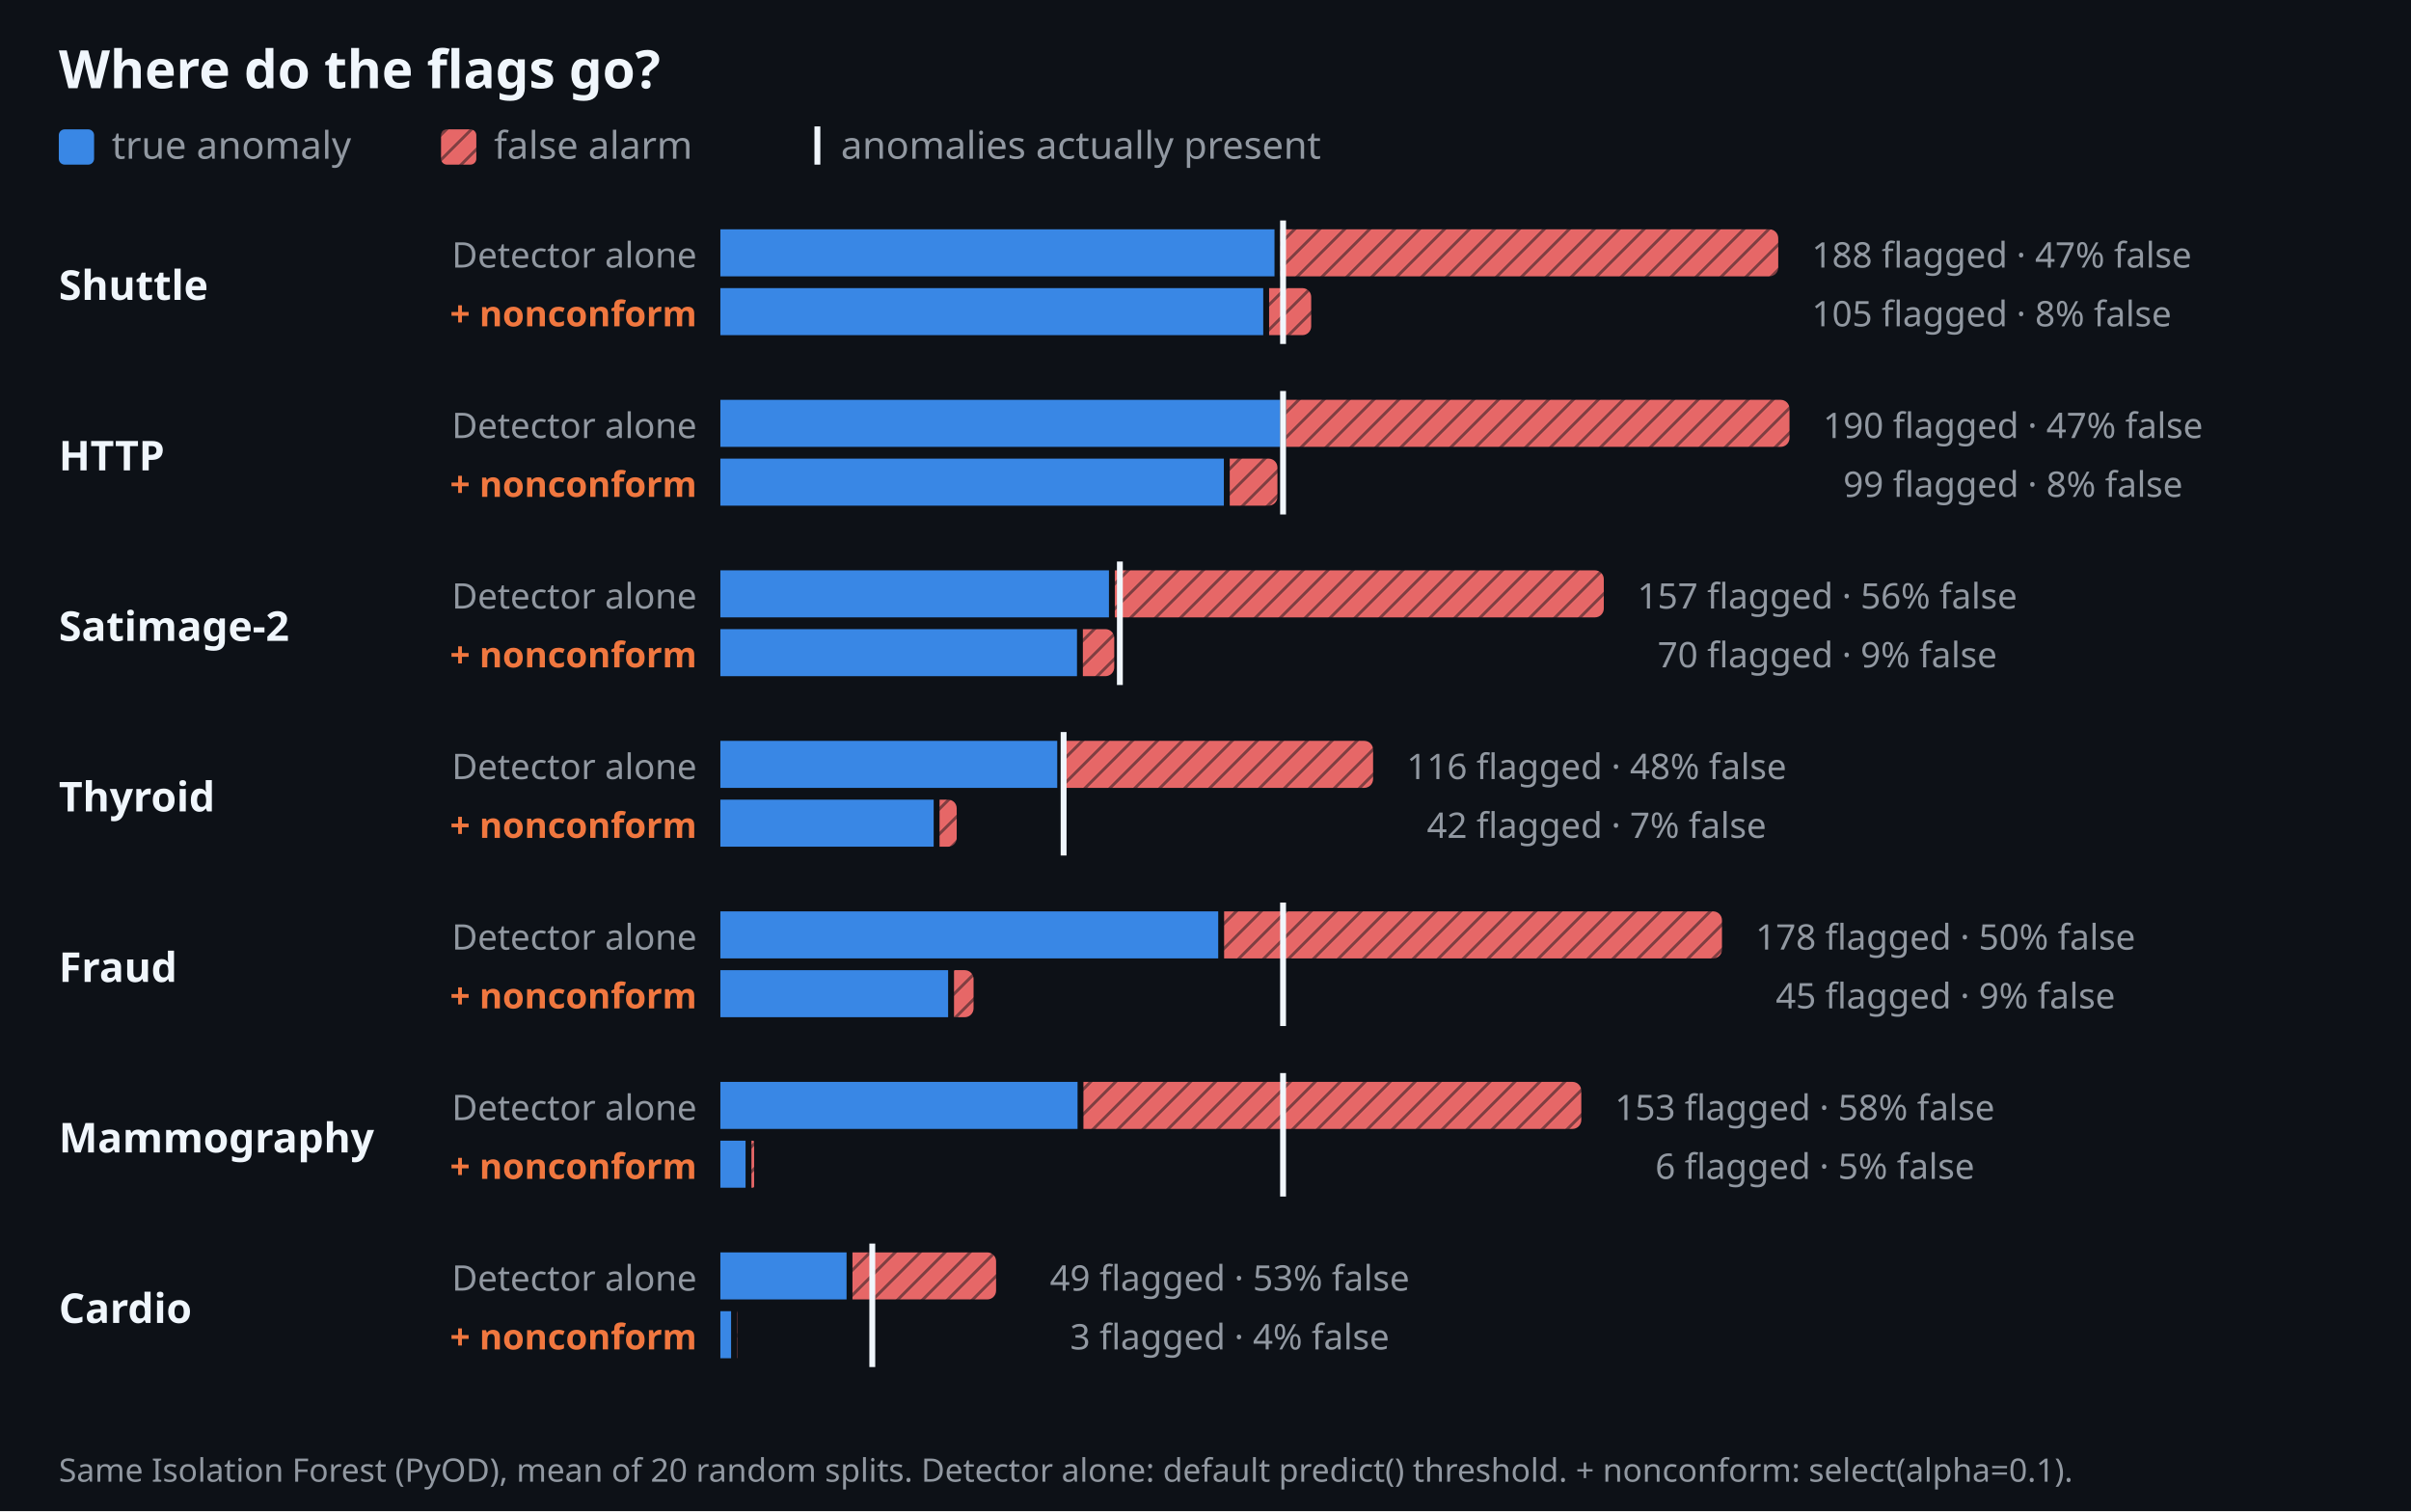
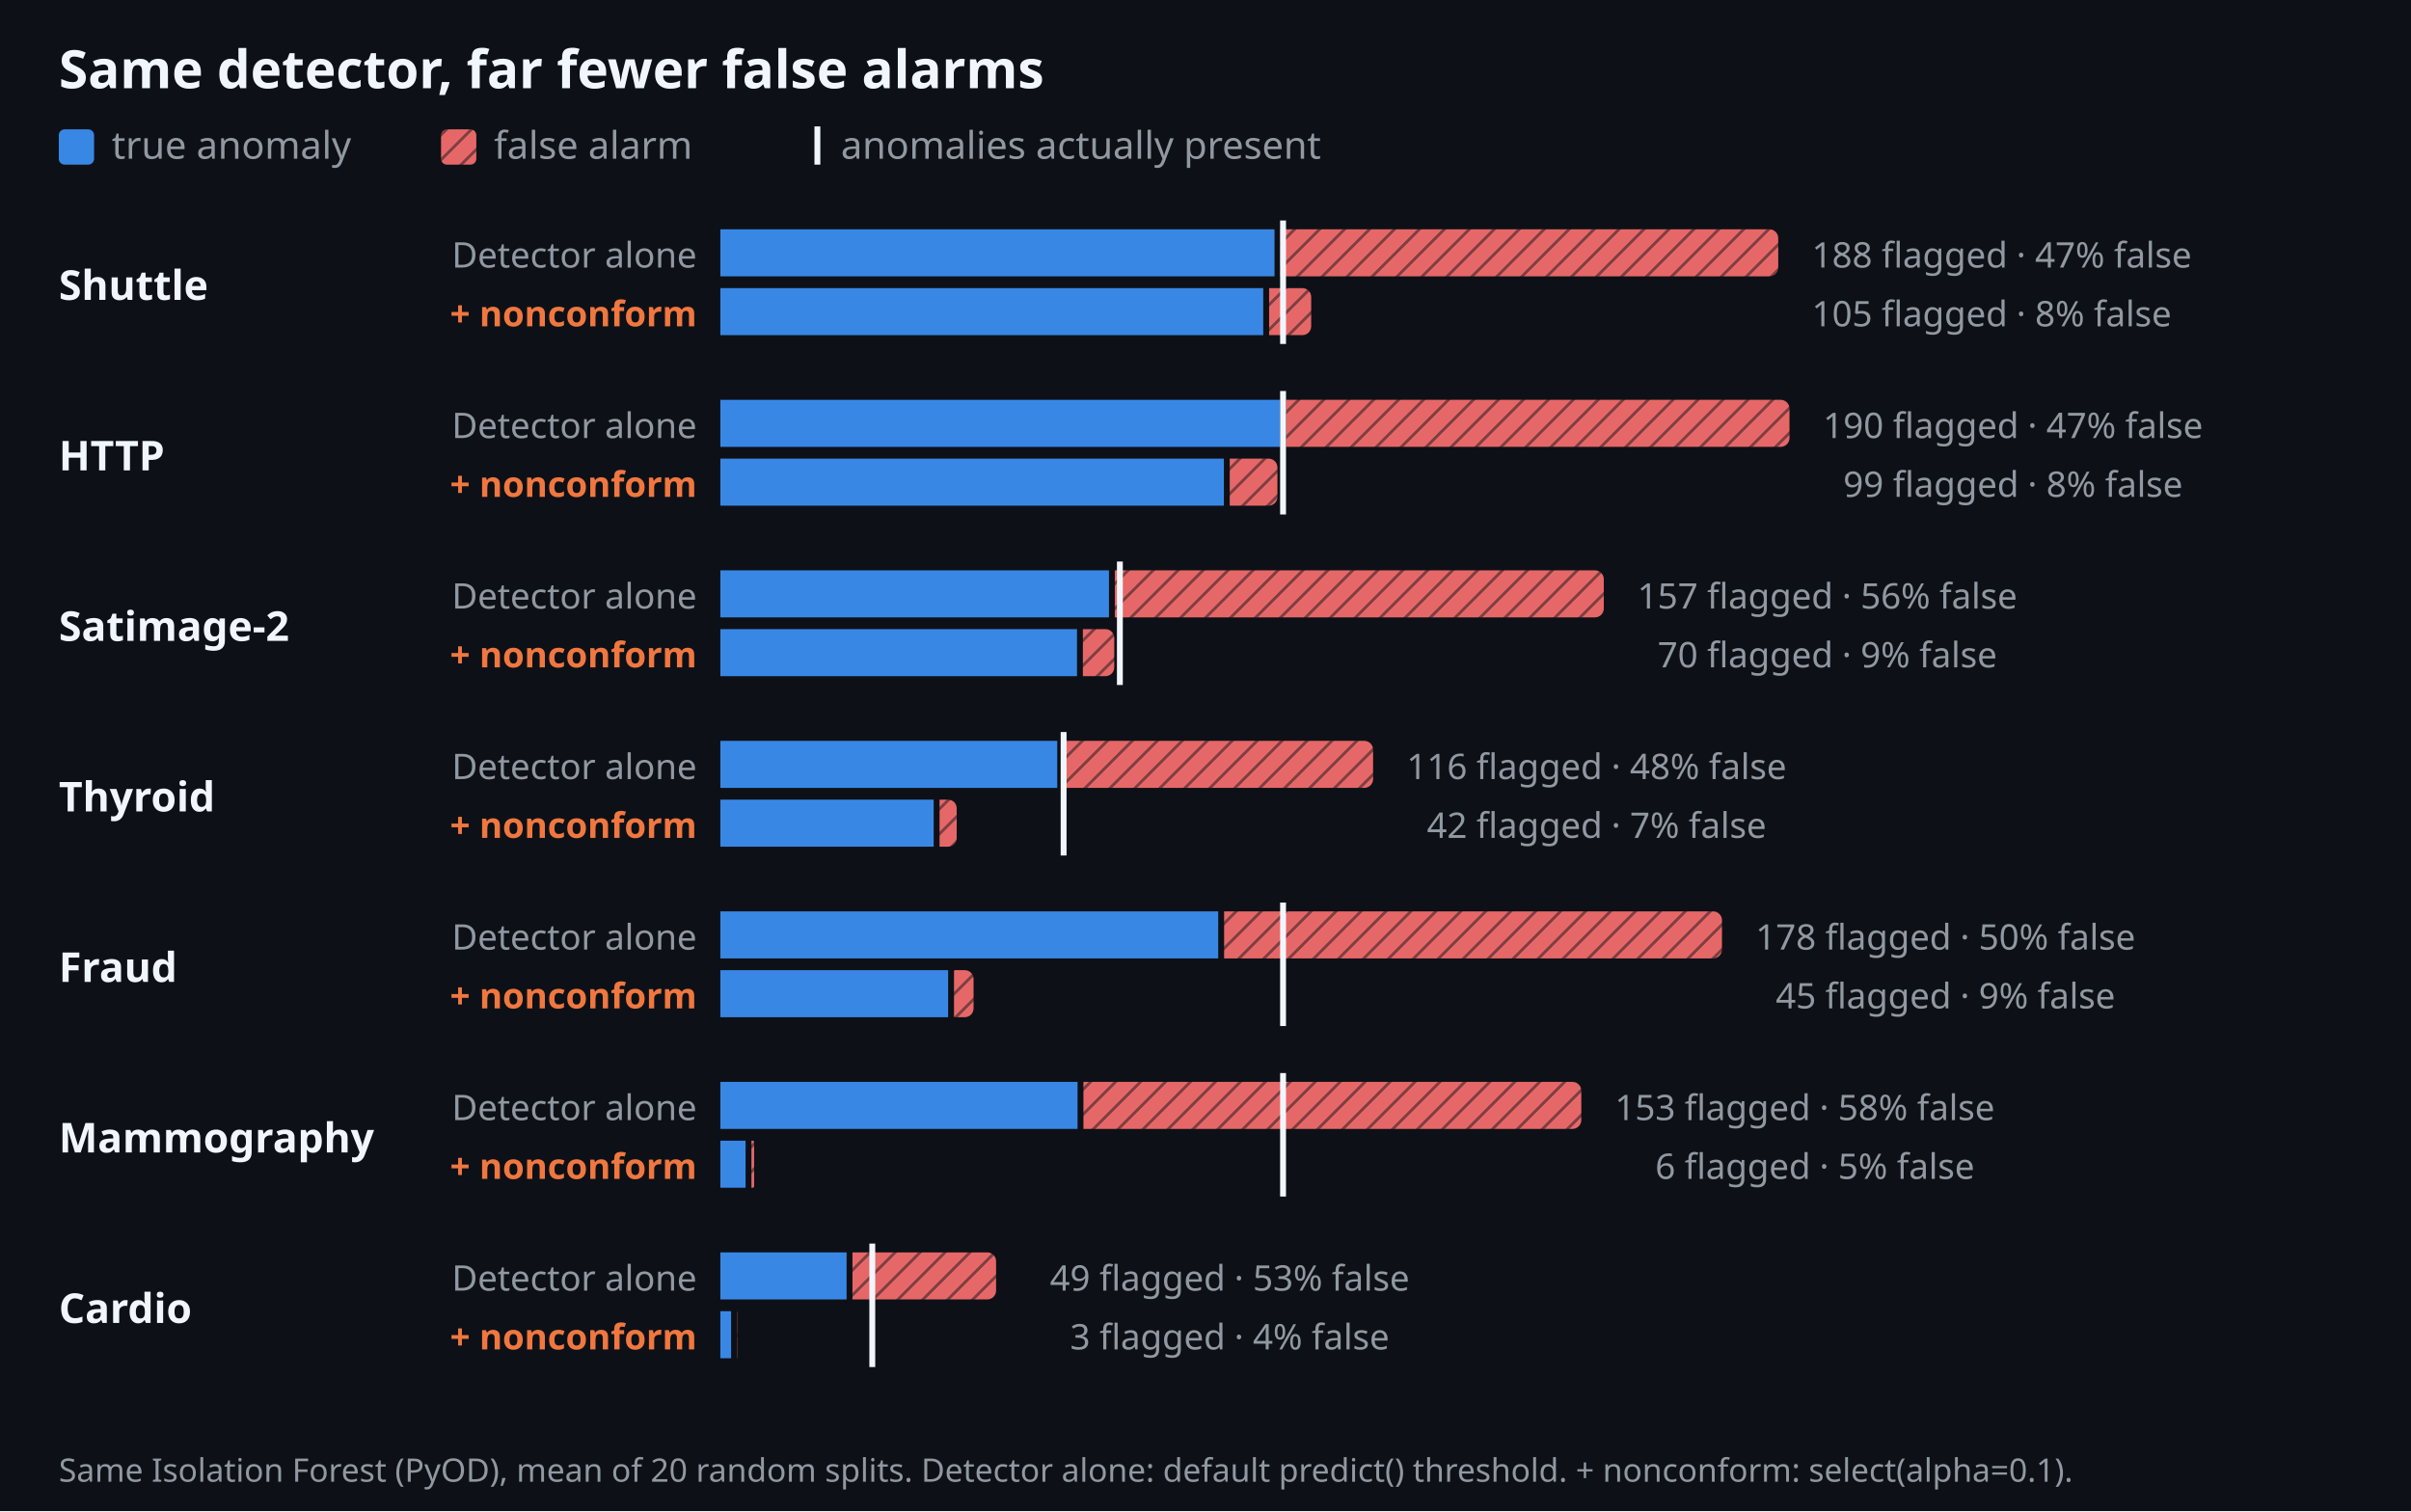
<svg xmlns="http://www.w3.org/2000/svg" viewBox="0 0 820 514" width="820" height="514" role="img" aria-label="Flags per dataset: true detections versus false alarms" font-family="-apple-system,BlinkMacSystemFont,'Segoe UI','Noto Sans',Helvetica,Arial,sans-serif">
  <rect width="820" height="514" fill="#0d1117" />
  <defs>
    <pattern id="h" width="6" height="6" patternUnits="userSpaceOnUse" patternTransform="rotate(45)">
      <rect width="6" height="6" fill="#e66767" />
      <line x1="0" y1="0" x2="0" y2="6" stroke="#0d1117" stroke-width="2" stroke-opacity=".45" />
    </pattern>
  </defs>
-   <text x="20" y="30" fill="#f0f6fc" font-size="18" text-anchor="start" font-weight="600">Where do the flags go?</text>
+   <text x="20" y="30" fill="#f0f6fc" font-size="18" text-anchor="start" font-weight="600">Same detector, far fewer false alarms</text>
  <rect x="20" y="44" width="12" height="12" rx="2" fill="#3987e5" />
  <text x="38" y="54" fill="#9198a1" font-size="13" text-anchor="start" font-weight="400">true anomaly</text>
  <rect x="150" y="44" width="12" height="12" rx="2" fill="url(#h)" />
  <text x="168" y="54" fill="#9198a1" font-size="13" text-anchor="start" font-weight="400">false alarm</text>
  <line x1="278" y1="43" x2="278" y2="56" stroke="#f0f6fc" stroke-width="2" />
  <text x="286" y="54" fill="#9198a1" font-size="13" text-anchor="start" font-weight="400">anomalies actually present</text>
  <text x="20" y="102" fill="#f0f6fc" font-size="14" text-anchor="start" font-weight="600">Shuttle</text>
  <text x="237" y="91" fill="#9198a1" font-size="12" text-anchor="end" font-weight="400">Detector alone</text>
  <rect x="245" y="78" width="188.466" height="16" fill="#3987e5" />
  <path d="M435.466,78h166.328a3,3 0 0 1 3,3v10a3,3 0 0 1 -3,3h-166.328z" fill="url(#h)" />
  <text x="682.793" y="91" fill="#9198a1" font-size="12" text-anchor="end" font-weight="400">188 flagged</text>
  <text x="685.793" y="91" fill="#9198a1" font-size="12" text-anchor="start" font-weight="400">· 47% false</text>
  <text x="237" y="111" fill="#f0773f" font-size="12" text-anchor="end" font-weight="600">+ nonconform</text>
  <rect x="245" y="98" width="184.638" height="16" fill="#3987e5" />
  <path d="M431.638,98h11.31a3,3 0 0 1 3,3v10a3,3 0 0 1 -3,3h-11.31z" fill="url(#h)" />
  <text x="682.793" y="111" fill="#9198a1" font-size="12" text-anchor="end" font-weight="400">105 flagged</text>
  <text x="685.793" y="111" fill="#9198a1" font-size="12" text-anchor="start" font-weight="400">· 8% false</text>
  <line x1="436.379" y1="75" x2="436.379" y2="117" stroke="#f0f6fc" stroke-width="2" />
  <text x="20" y="160" fill="#f0f6fc" font-size="14" text-anchor="start" font-weight="600">HTTP</text>
  <text x="237" y="149" fill="#9198a1" font-size="12" text-anchor="end" font-weight="400">Detector alone</text>
  <rect x="245" y="136" width="190.379" height="16" fill="#3987e5" />
  <path d="M437.379,136h168.241a3,3 0 0 1 3,3v10a3,3 0 0 1 -3,3h-168.241z" fill="url(#h)" />
  <text x="686.621" y="149" fill="#9198a1" font-size="12" text-anchor="end" font-weight="400">190 flagged</text>
  <text x="689.621" y="149" fill="#9198a1" font-size="12" text-anchor="start" font-weight="400">· 47% false</text>
  <text x="237" y="169" fill="#f0773f" font-size="12" text-anchor="end" font-weight="600">+ nonconform</text>
  <rect x="245" y="156" width="171.241" height="16" fill="#3987e5" />
  <path d="M418.241,156h13.224a3,3 0 0 1 3,3v10a3,3 0 0 1 -3,3h-13.224z" fill="url(#h)" />
  <text x="686.621" y="169" fill="#9198a1" font-size="12" text-anchor="end" font-weight="400">99 flagged</text>
  <text x="689.621" y="169" fill="#9198a1" font-size="12" text-anchor="start" font-weight="400">· 8% false</text>
  <line x1="436.379" y1="133" x2="436.379" y2="175" stroke="#f0f6fc" stroke-width="2" />
  <text x="20" y="218" fill="#f0f6fc" font-size="14" text-anchor="start" font-weight="600">Satimage-2</text>
  <text x="237" y="207" fill="#9198a1" font-size="12" text-anchor="end" font-weight="400">Detector alone</text>
  <rect x="245" y="194" width="132.162" height="16" fill="#3987e5" />
  <path d="M379.162,194h163.304a3,3 0 0 1 3,3v10a3,3 0 0 1 -3,3h-163.304z" fill="url(#h)" />
  <text x="623.466" y="207" fill="#9198a1" font-size="12" text-anchor="end" font-weight="400">157 flagged</text>
  <text x="626.466" y="207" fill="#9198a1" font-size="12" text-anchor="start" font-weight="400">· 56% false</text>
  <text x="237" y="227" fill="#f0773f" font-size="12" text-anchor="end" font-weight="600">+ nonconform</text>
  <rect x="245" y="214" width="121.291" height="16" fill="#3987e5" />
  <path d="M368.291,214h7.674a3,3 0 0 1 3,3v10a3,3 0 0 1 -3,3h-7.674z" fill="url(#h)" />
  <text x="623.466" y="227" fill="#9198a1" font-size="12" text-anchor="end" font-weight="400">70 flagged</text>
  <text x="626.466" y="227" fill="#9198a1" font-size="12" text-anchor="start" font-weight="400">· 9% false</text>
  <line x1="380.879" y1="191" x2="380.879" y2="233" stroke="#f0f6fc" stroke-width="2" />
  <text x="20" y="276" fill="#f0f6fc" font-size="14" text-anchor="start" font-weight="600">Thyroid</text>
  <text x="237" y="265" fill="#9198a1" font-size="12" text-anchor="end" font-weight="400">Detector alone</text>
  <rect x="245" y="252" width="114.574" height="16" fill="#3987e5" />
  <path d="M361.574,252h102.426a3,3 0 0 1 3,3v10a3,3 0 0 1 -3,3h-102.426z" fill="url(#h)" />
  <text x="545.0" y="265" fill="#9198a1" font-size="12" text-anchor="end" font-weight="400">116 flagged</text>
  <text x="548.0" y="265" fill="#9198a1" font-size="12" text-anchor="start" font-weight="400">· 48% false</text>
  <text x="237" y="285" fill="#f0773f" font-size="12" text-anchor="end" font-weight="600">+ nonconform</text>
  <rect x="245" y="272" width="72.547" height="16" fill="#3987e5" />
  <path d="M319.547,272h2.916a2.916,2.916 0 0 1 2.916,2.916v10.168a2.916,2.916 0 0 1 -2.916,2.916h-2.916z" fill="url(#h)" />
  <text x="545.0" y="285" fill="#9198a1" font-size="12" text-anchor="end" font-weight="400">42 flagged</text>
  <text x="548.0" y="285" fill="#9198a1" font-size="12" text-anchor="start" font-weight="400">· 7% false</text>
  <line x1="361.741" y1="249" x2="361.741" y2="291" stroke="#f0f6fc" stroke-width="2" />
  <text x="20" y="334" fill="#f0f6fc" font-size="14" text-anchor="start" font-weight="600">Fraud</text>
  <text x="237" y="323" fill="#9198a1" font-size="12" text-anchor="end" font-weight="400">Detector alone</text>
  <rect x="245" y="310" width="169.328" height="16" fill="#3987e5" />
  <path d="M416.328,310h166.328a3,3 0 0 1 3,3v10a3,3 0 0 1 -3,3h-166.328z" fill="url(#h)" />
  <text x="663.655" y="323" fill="#9198a1" font-size="12" text-anchor="end" font-weight="400">178 flagged</text>
  <text x="666.655" y="323" fill="#9198a1" font-size="12" text-anchor="start" font-weight="400">· 50% false</text>
  <text x="237" y="343" fill="#f0773f" font-size="12" text-anchor="end" font-weight="600">+ nonconform</text>
  <rect x="245" y="330" width="77.466" height="16" fill="#3987e5" />
  <path d="M324.466,330h3.655a3,3 0 0 1 3,3v10a3,3 0 0 1 -3,3h-3.655z" fill="url(#h)" />
  <text x="663.655" y="343" fill="#9198a1" font-size="12" text-anchor="end" font-weight="400">45 flagged</text>
  <text x="666.655" y="343" fill="#9198a1" font-size="12" text-anchor="start" font-weight="400">· 9% false</text>
  <line x1="436.379" y1="307" x2="436.379" y2="349" stroke="#f0f6fc" stroke-width="2" />
  <text x="20" y="392" fill="#f0f6fc" font-size="14" text-anchor="start" font-weight="600">Mammography</text>
  <text x="237" y="381" fill="#9198a1" font-size="12" text-anchor="end" font-weight="400">Detector alone</text>
  <rect x="245" y="368" width="121.483" height="16" fill="#3987e5" />
  <path d="M368.483,368h166.328a3,3 0 0 1 3,3v10a3,3 0 0 1 -3,3h-166.328z" fill="url(#h)" />
  <text x="615.81" y="381" fill="#9198a1" font-size="12" text-anchor="end" font-weight="400">153 flagged</text>
  <text x="618.81" y="381" fill="#9198a1" font-size="12" text-anchor="start" font-weight="400">· 58% false</text>
  <text x="237" y="401" fill="#f0773f" font-size="12" text-anchor="end" font-weight="600">+ nonconform</text>
  <rect x="245" y="388" width="8.569" height="16" fill="#3987e5" />
  <path d="M255.569,388h0.457a0.457,0.457 0 0 1 0.457,0.457v15.086a0.457,0.457 0 0 1 -0.457,0.457h-0.457z" fill="url(#h)" />
  <text x="615.81" y="401" fill="#9198a1" font-size="12" text-anchor="end" font-weight="400">6 flagged</text>
  <text x="618.81" y="401" fill="#9198a1" font-size="12" text-anchor="start" font-weight="400">· 5% false</text>
  <line x1="436.379" y1="365" x2="436.379" y2="407" stroke="#f0f6fc" stroke-width="2" />
  <text x="20" y="450" fill="#f0f6fc" font-size="14" text-anchor="start" font-weight="600">Cardio</text>
  <text x="237" y="439" fill="#9198a1" font-size="12" text-anchor="end" font-weight="400">Detector alone</text>
  <rect x="245" y="426" width="42.922" height="16" fill="#3987e5" />
  <path d="M289.922,426h45.854a3,3 0 0 1 3,3v10a3,3 0 0 1 -3,3h-45.854z" fill="url(#h)" />
  <text x="416.776" y="439" fill="#9198a1" font-size="12" text-anchor="end" font-weight="400">49 flagged</text>
  <text x="419.776" y="439" fill="#9198a1" font-size="12" text-anchor="start" font-weight="400">· 53% false</text>
  <text x="237" y="459" fill="#f0773f" font-size="12" text-anchor="end" font-weight="600">+ nonconform</text>
  <rect x="245" y="446" width="3.651" height="16" fill="#3987e5" />
  <path d="M250.651,446h0.045a0.045,0.045 0 0 1 0.045,0.045v15.909a0.045,0.045 0 0 1 -0.045,0.045h-0.045z" fill="url(#h)" />
  <text x="416.776" y="459" fill="#9198a1" font-size="12" text-anchor="end" font-weight="400">3 flagged</text>
  <text x="419.776" y="459" fill="#9198a1" font-size="12" text-anchor="start" font-weight="400">· 4% false</text>
  <line x1="296.672" y1="423" x2="296.672" y2="465" stroke="#f0f6fc" stroke-width="2" />
  <text x="20" y="504" fill="#9198a1" font-size="11" text-anchor="start" font-weight="400">Same Isolation Forest (PyOD), mean of 20 random splits. Detector alone: default predict() threshold. + nonconform: select(alpha=0.1).</text>
</svg>
